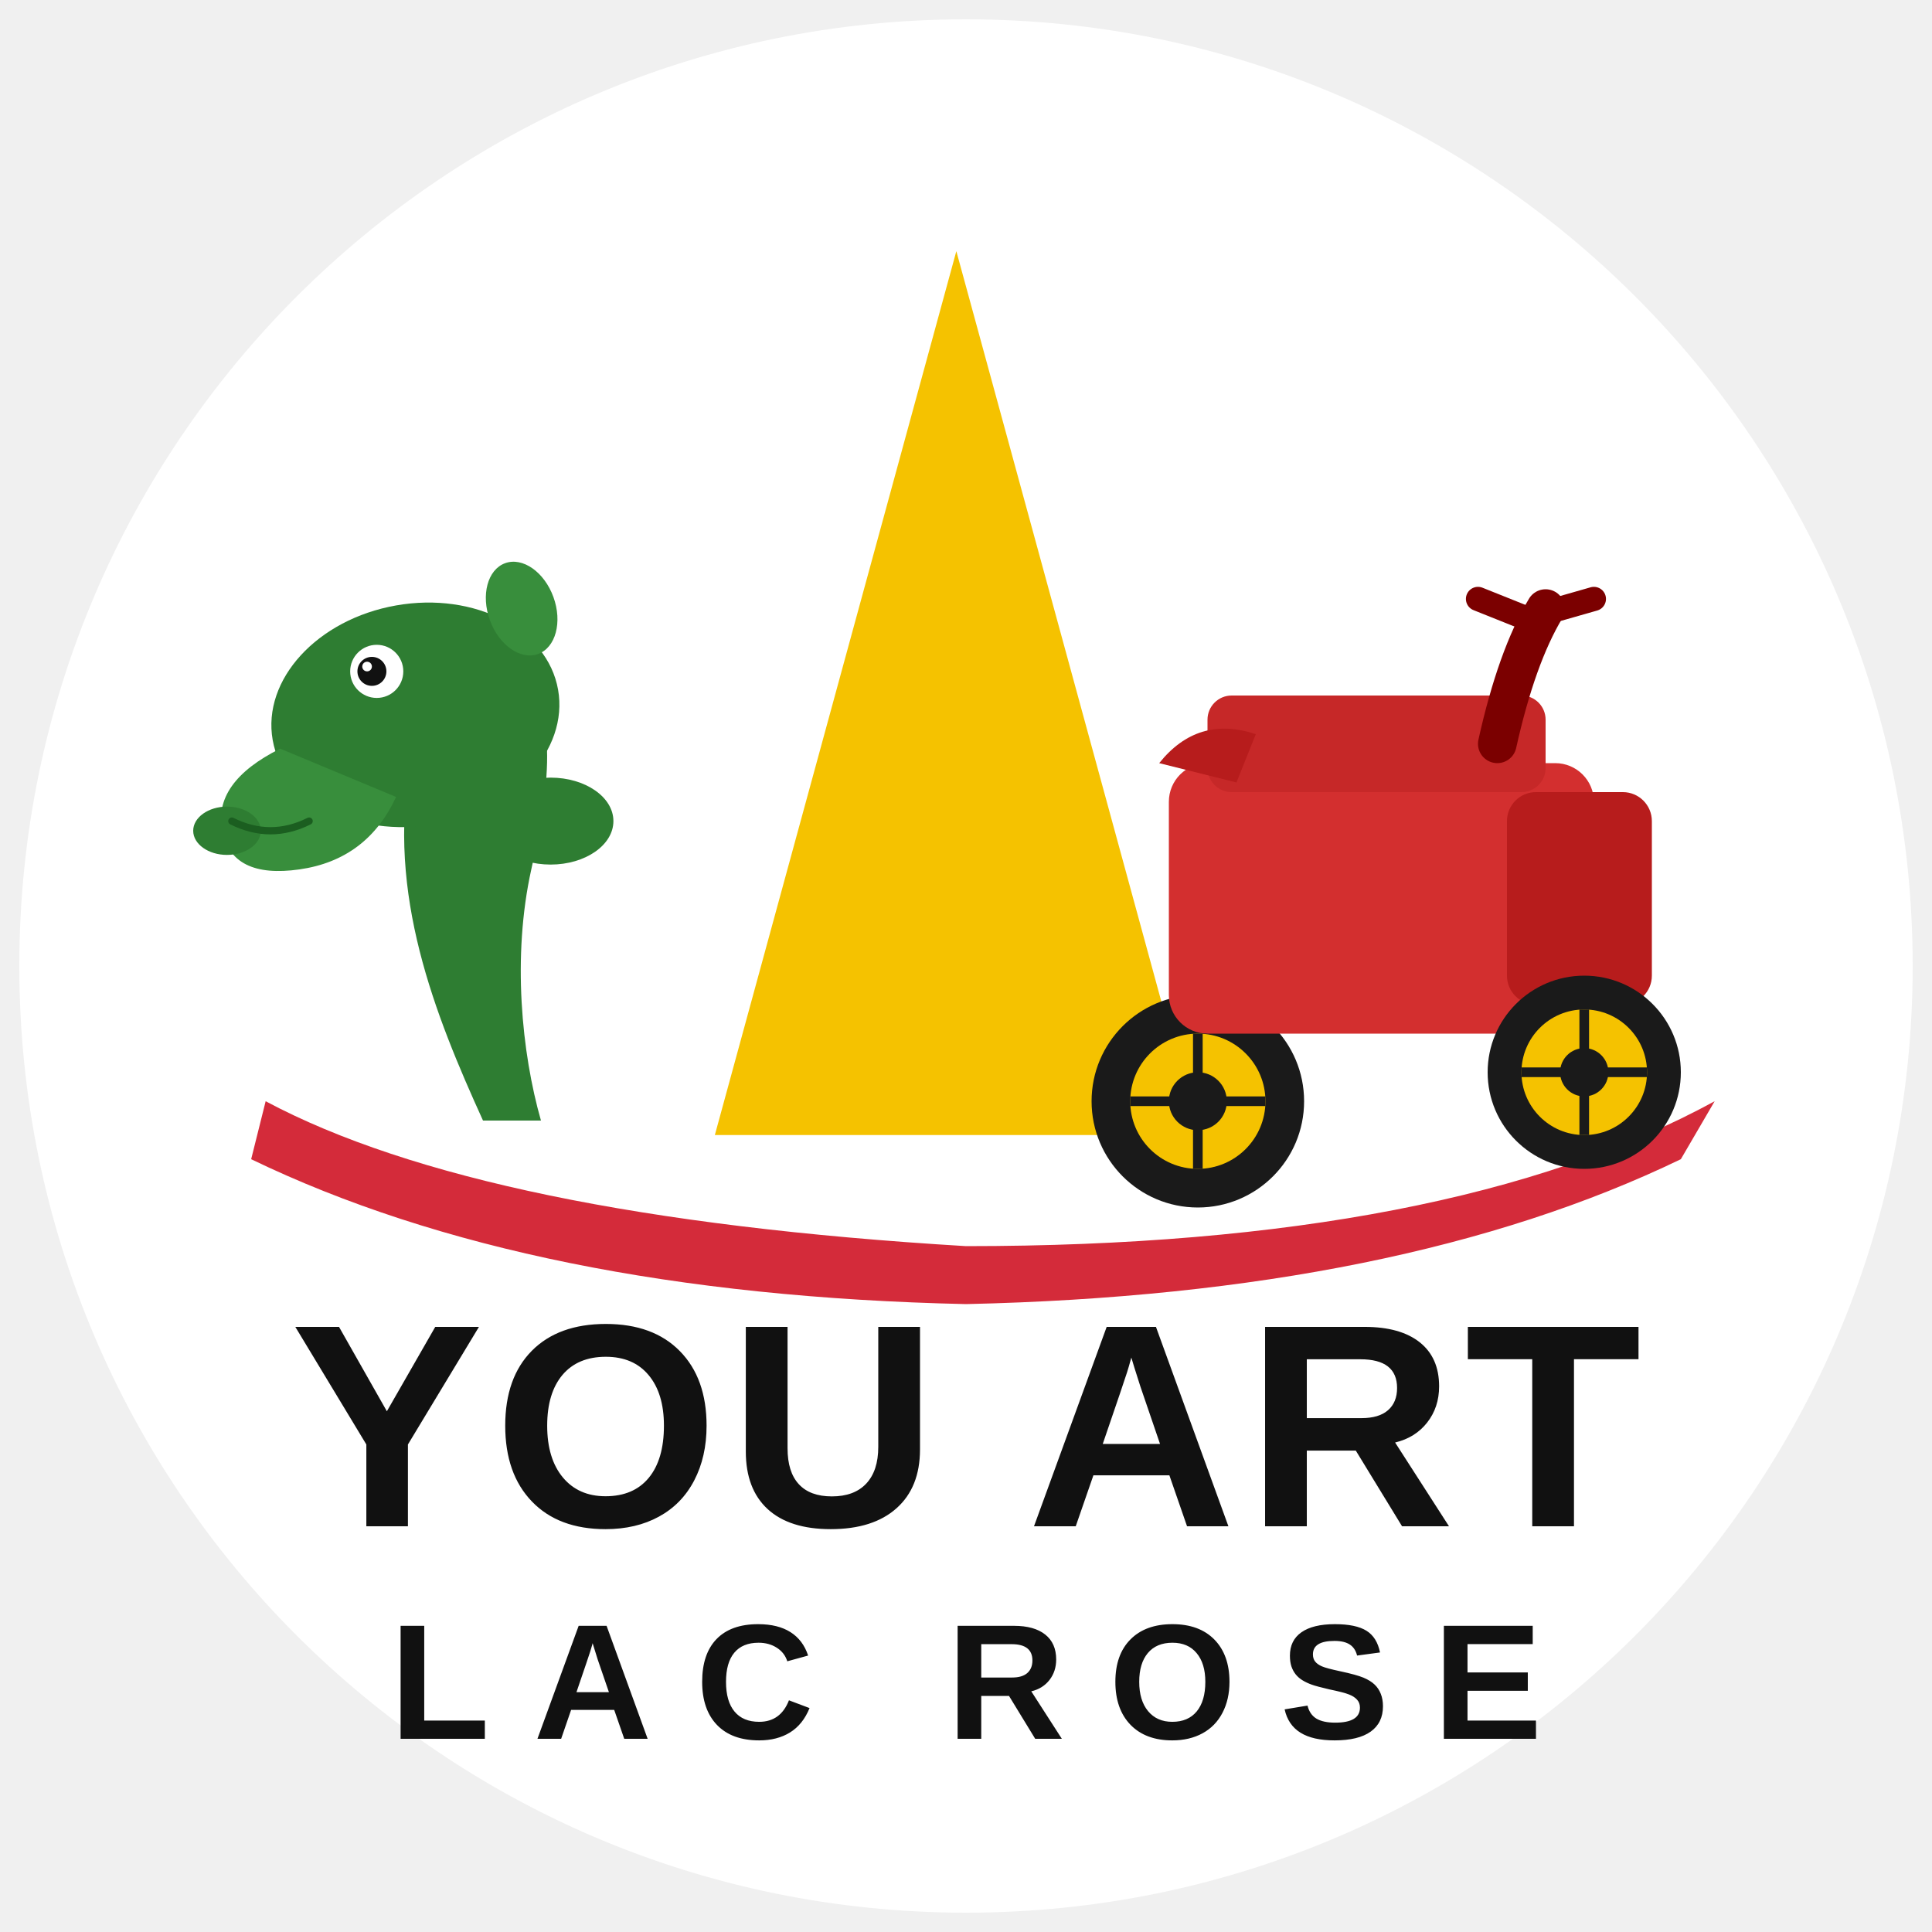
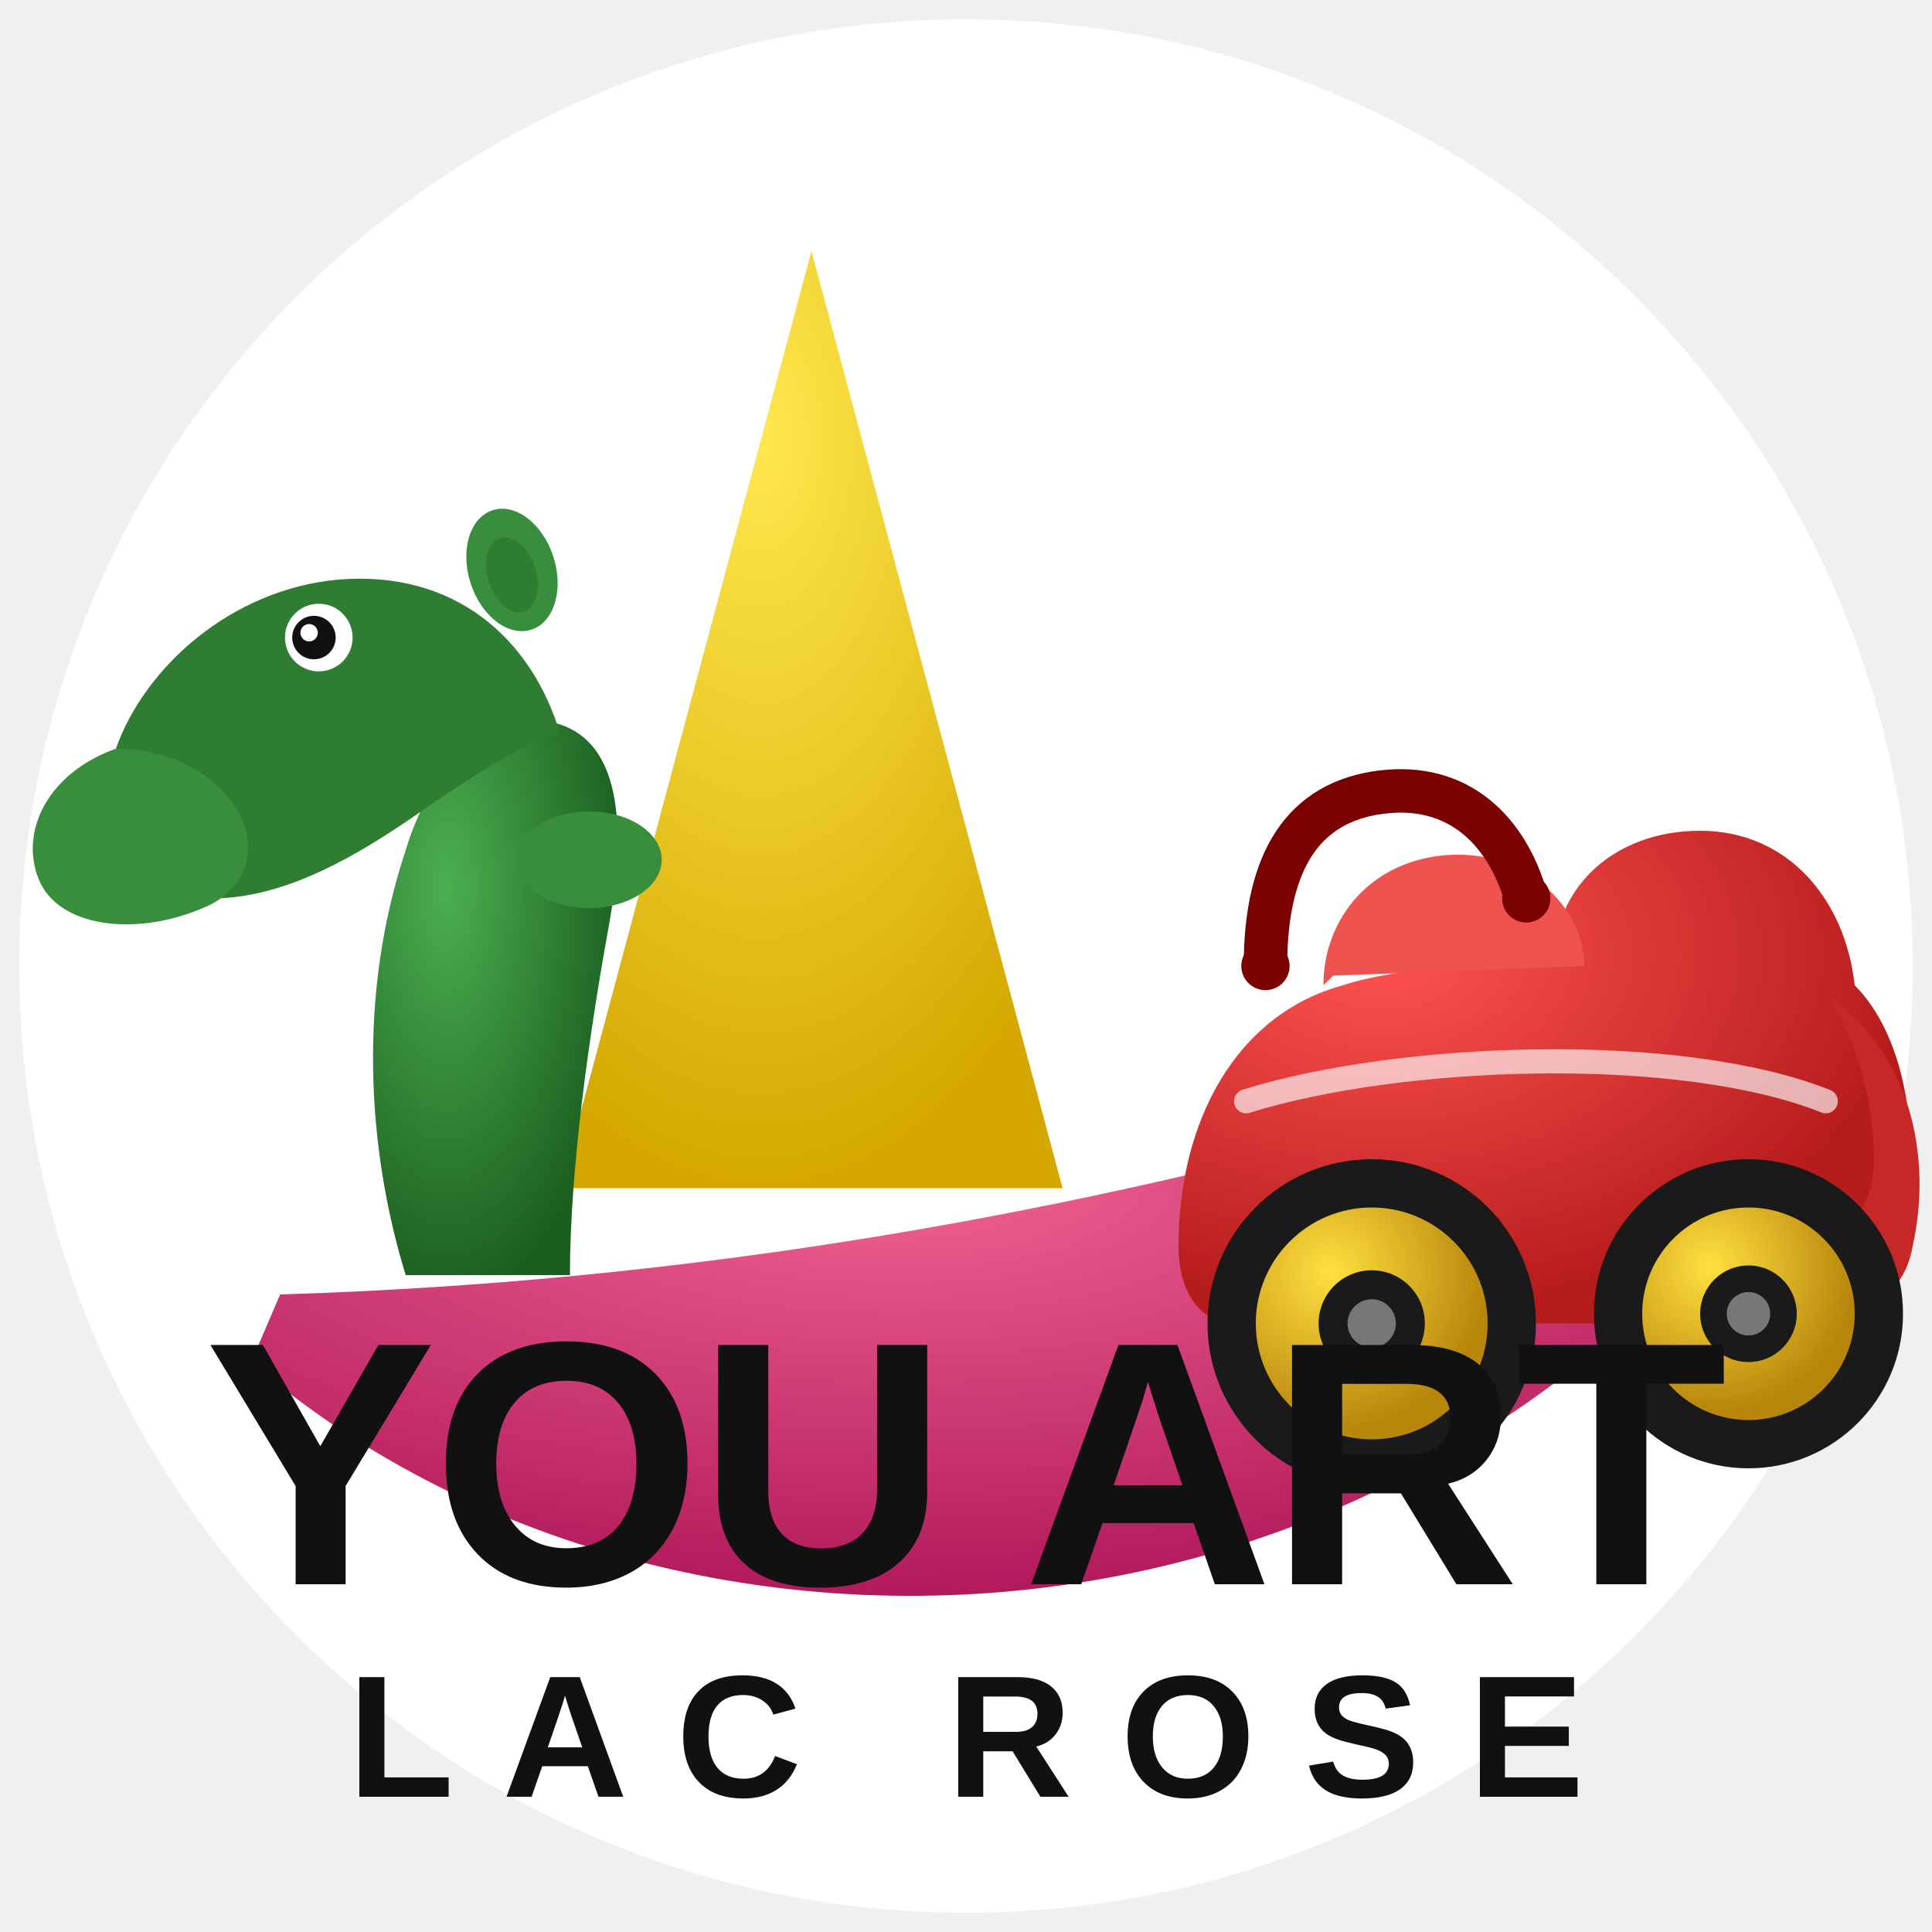
<svg xmlns="http://www.w3.org/2000/svg" viewBox="0 0 400 400" role="img" aria-label="You Art Lac Rose">
+   <defs>
+     <radialGradient id="sailG" cx="40%" cy="20%" r="80%">
+       <stop offset="0%" stop-color="#FFE84D" />
+       <stop offset="100%" stop-color="#D4A800" />
+     </radialGradient>
+     <radialGradient id="camelG" cx="30%" cy="30%" r="75%">
+       <stop offset="0%" stop-color="#4CAF50" />
+       <stop offset="100%" stop-color="#1B5E20" />
+     </radialGradient>
+     <radialGradient id="pirogueG" cx="40%" cy="30%" r="75%">
+       <stop offset="0%" stop-color="#F06292" />
+       <stop offset="100%" stop-color="#AD1457" />
+     </radialGradient>
+     <radialGradient id="quadG" cx="28%" cy="25%" r="72%">
+       <stop offset="0%" stop-color="#FF5252" />
+       <stop offset="100%" stop-color="#B71C1C" />
+     </radialGradient>
+     <radialGradient id="wheelG" cx="32%" cy="28%" r="68%">
+       <stop offset="0%" stop-color="#FFE040" />
+       <stop offset="100%" stop-color="#B8860B" />
+     </radialGradient>
+   </defs>
  <circle cx="200" cy="200" r="196" fill="white" />
-   <path d="M 55 228 Q 100 252 200 258 Q 300 258 355 228 L 348 240 Q 290 268 200 270 Q 110 268 52 240 Z" fill="#D42B3A" />
-   <polygon points="198,52 148,235 248,235" fill="#F5C200" />
-   <path d="M 100 232 C 90 210 80 185 85 158 C 88 143 96 135 106 140 C 116 145 114 162 110 180 C 106 198 108 218 112 232 Z" fill="#2E7D32" />
-   <ellipse cx="86" cy="148" rx="30" ry="23" fill="#2E7D32" transform="rotate(-10 86 148)" />
-   <path d="M 58 155 Q 44 162 46 172 Q 48 182 62 180 Q 76 178 82 165 Z" fill="#388E3C" />
-   <ellipse cx="47" cy="172" rx="7" ry="5" fill="#2E7D32" />
-   <path d="M 48 170 Q 56 174 64 170" stroke="#1B5E20" stroke-width="1.5" fill="none" stroke-linecap="round" />
-   <circle cx="78" cy="139" r="5.5" fill="white" />
-   <circle cx="77" cy="139" r="3" fill="#111111" />
-   <circle cx="76" cy="138" r="1" fill="white" />
-   <ellipse cx="108" cy="126" rx="7" ry="10" fill="#388E3C" transform="rotate(-20 108 126)" />
-   <ellipse cx="114" cy="170" rx="13" ry="9" fill="#2E7D32" />
-   <circle cx="248" cy="228" r="22" fill="#1A1A1A" />
-   <circle cx="248" cy="228" r="14" fill="#F5C200" />
-   <circle cx="248" cy="228" r="6" fill="#1A1A1A" />
-   <line x1="248" y1="214" x2="248" y2="242" stroke="#1A1A1A" stroke-width="2" />
-   <line x1="234" y1="228" x2="262" y2="228" stroke="#1A1A1A" stroke-width="2" />
-   <rect x="242" y="158" width="88" height="56" rx="8" fill="#D32F2F" />
-   <rect x="312" y="164" width="30" height="44" rx="6" fill="#B71C1C" />
-   <rect x="250" y="144" width="70" height="20" rx="5" fill="#C62828" />
-   <path d="M 240 158 Q 248 148 260 152 L 256 162 Z" fill="#B71C1C" />
-   <path d="M 310 154 Q 314 136 320 126" stroke="#7B0000" stroke-width="8" stroke-linecap="round" fill="none" />
-   <path d="M 316 128 L 330 124 M 316 128 L 306 124" stroke="#7B0000" stroke-width="5" stroke-linecap="round" fill="none" />
-   <circle cx="328" cy="222" r="20" fill="#1A1A1A" />
-   <circle cx="328" cy="222" r="13" fill="#F5C200" />
-   <circle cx="328" cy="222" r="5" fill="#1A1A1A" />
-   <line x1="328" y1="209" x2="328" y2="235" stroke="#1A1A1A" stroke-width="2" />
-   <line x1="315" y1="222" x2="341" y2="222" stroke="#1A1A1A" stroke-width="2" />
-   <text x="200" y="316" text-anchor="middle" font-family="'Arial Black', 'Arial Bold', Arial, sans-serif" font-size="60" font-weight="900" fill="#111111" letter-spacing="2">YOU ART</text>
-   <text x="200" y="360" text-anchor="middle" font-family="'Arial Black', 'Arial Bold', Arial, sans-serif" font-size="34" font-weight="900" fill="#111111" letter-spacing="9">LAC ROSE</text>
+   <polygon points="168,52 116,246 220,246" fill="url(#sailG)" />
+   <path d="     M 52 282     C 140 358, 308 352, 388 210     C 375 196, 255 262, 58 268 Z   " fill="url(#pirogueG)" />
+   <path d="     M 84 264     C 76 238, 74 206, 84 176     C 90 156, 104 146, 116 150     C 128 154, 130 170, 126 192     C 122 214, 118 242, 118 264 Z   " fill="url(#camelG)" />
+   <path d="     M 116 152     C 110 132, 94 118, 70 120     C 48 122, 30 138, 24 155     C 18 172, 26 186, 44 186     C 60 186, 76 176, 90 166     C 102 158, 112 152, 116 152 Z   " fill="#2E7D32" />
+   <path d="     M 24 155     C 10 160, 4 172, 8 182     C 12 192, 28 194, 42 188     C 52 184, 54 174, 48 166     C 42 158, 32 155, 24 155 Z   " fill="#388E3C" />
+   <circle cx="66" cy="132" r="7" fill="white" />
+   <circle cx="65" cy="132" r="4.5" fill="#111" />
+   <circle cx="64" cy="131" r="1.8" fill="white" />
+   <ellipse cx="106" cy="118" rx="9" ry="13" fill="#388E3C" transform="rotate(-18 106 118)" />
+   <ellipse cx="106" cy="119" rx="5" ry="8" fill="#2E7D32" transform="rotate(-18 106 119)" />
+   <ellipse cx="122" cy="178" rx="15" ry="10" fill="#388E3C" />
+   <path d="     M 244 258     C 244 232, 256 210, 278 204     C 290 200, 308 200, 322 198     C 322 184, 334 172, 352 172     C 370 172, 382 186, 384 204     C 394 214, 398 234, 394 254     C 392 268, 380 274, 366 274     L 256 274     C 248 274, 244 267, 244 258 Z   " fill="url(#quadG)" />
+   <path d="     M 274 204     C 274 190, 284 178, 300 177     C 316 176, 328 188, 328 200     L 276 202 Z   " fill="#EF5350" />
+   <path d="M 258 228 C 290 218, 348 216, 378 228" stroke="white" stroke-width="5" fill="none" stroke-linecap="round" opacity="0.65" />
+   <path d="     M 378 206     C 396 218, 400 240, 396 258     C 394 270, 382 276, 368 274     L 374 258     C 382 258, 388 250, 388 240     C 388 228, 384 214, 378 206 Z   " fill="#C62828" />
+   <path d="M 262 200 C 262 178, 270 166, 286 164 C 302 162, 312 172, 316 186" stroke="#7B0000" stroke-width="9" fill="none" stroke-linecap="round" />
+   <circle cx="262" cy="200" r="5" fill="#7B0000" />
+   <circle cx="316" cy="186" r="5" fill="#7B0000" />
+   <circle cx="284" cy="274" r="34" fill="#1A1A1A" />
+   <circle cx="284" cy="274" r="24" fill="url(#wheelG)" />
+   <circle cx="284" cy="274" r="11" fill="#1A1A1A" />
+   <circle cx="284" cy="274" r="5" fill="#777" />
+   <circle cx="362" cy="272" r="32" fill="#1A1A1A" />
+   <circle cx="362" cy="272" r="22" fill="url(#wheelG)" />
+   <circle cx="362" cy="272" r="10" fill="#1A1A1A" />
+   <circle cx="362" cy="272" r="4.5" fill="#777" />
+   <text x="200" y="328" text-anchor="middle" font-family="'Arial Black', 'Arial Bold', Arial, sans-serif" font-size="72" font-weight="900" fill="#111111" letter-spacing="-1">YOU ART</text>
+   <text x="200" y="372" text-anchor="middle" font-family="'Arial Black', 'Arial Bold', Arial, sans-serif" font-size="36" font-weight="900" fill="#111111" letter-spacing="10">LAC ROSE</text>
</svg>
